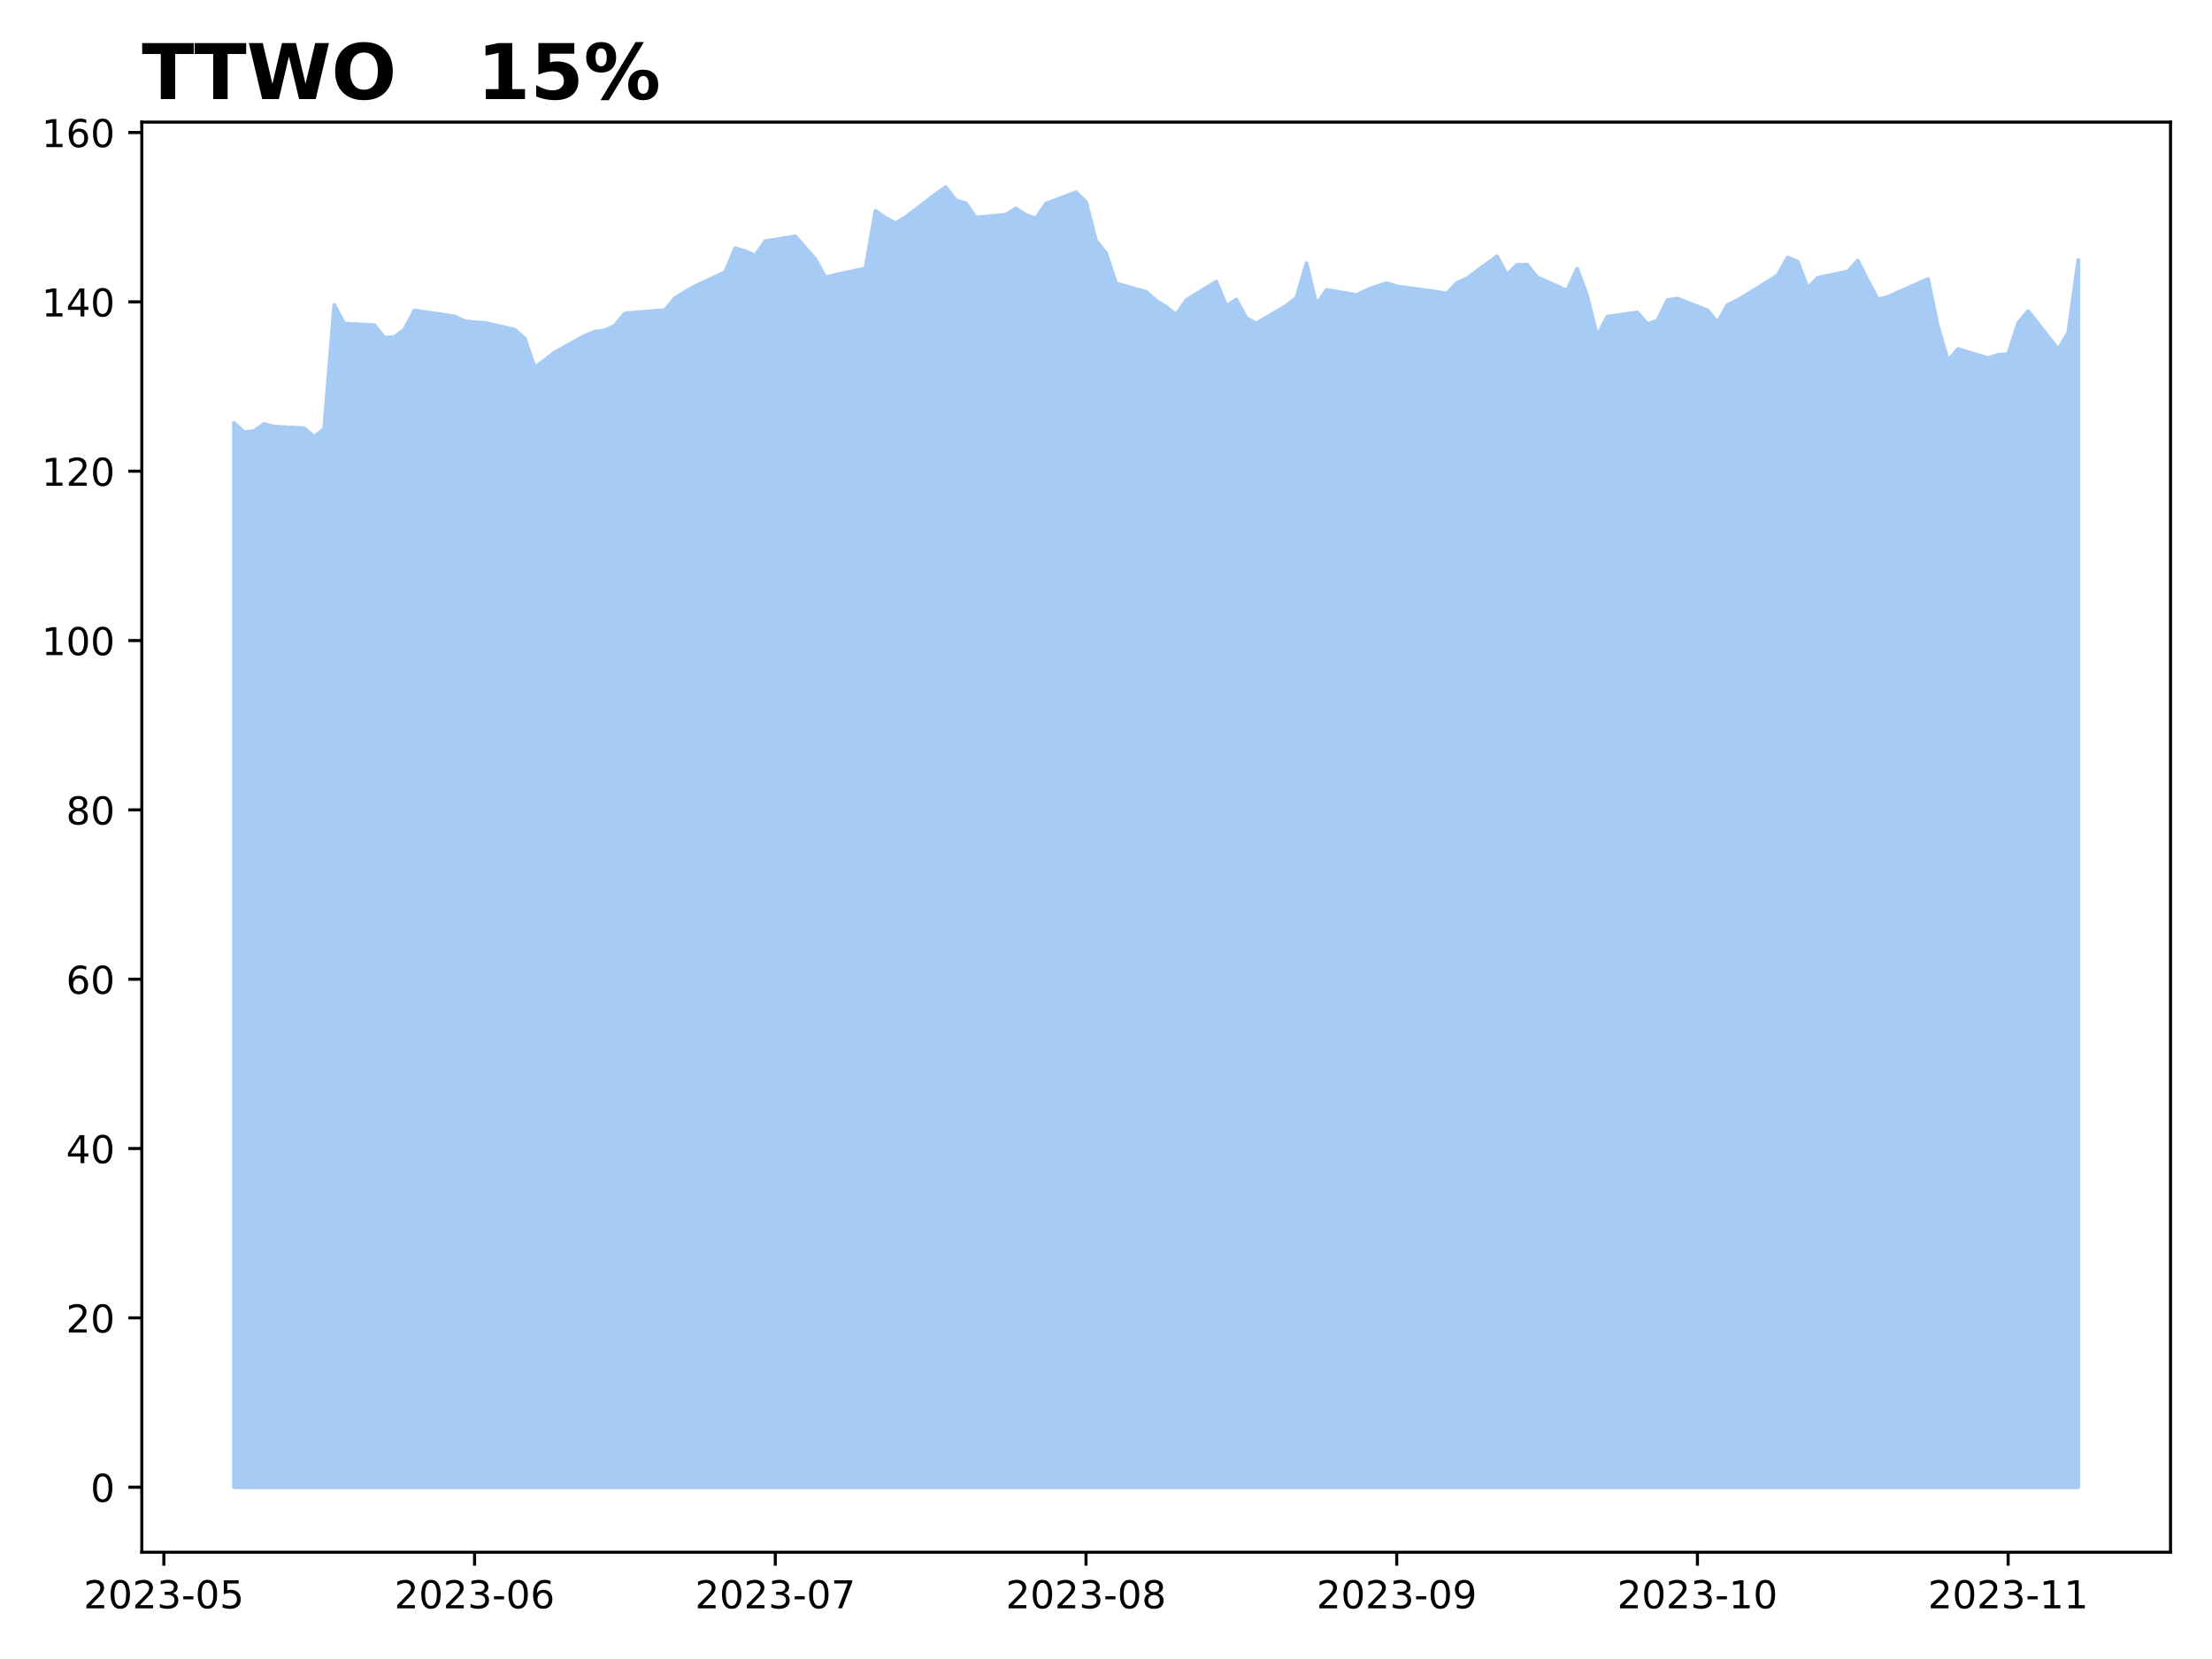
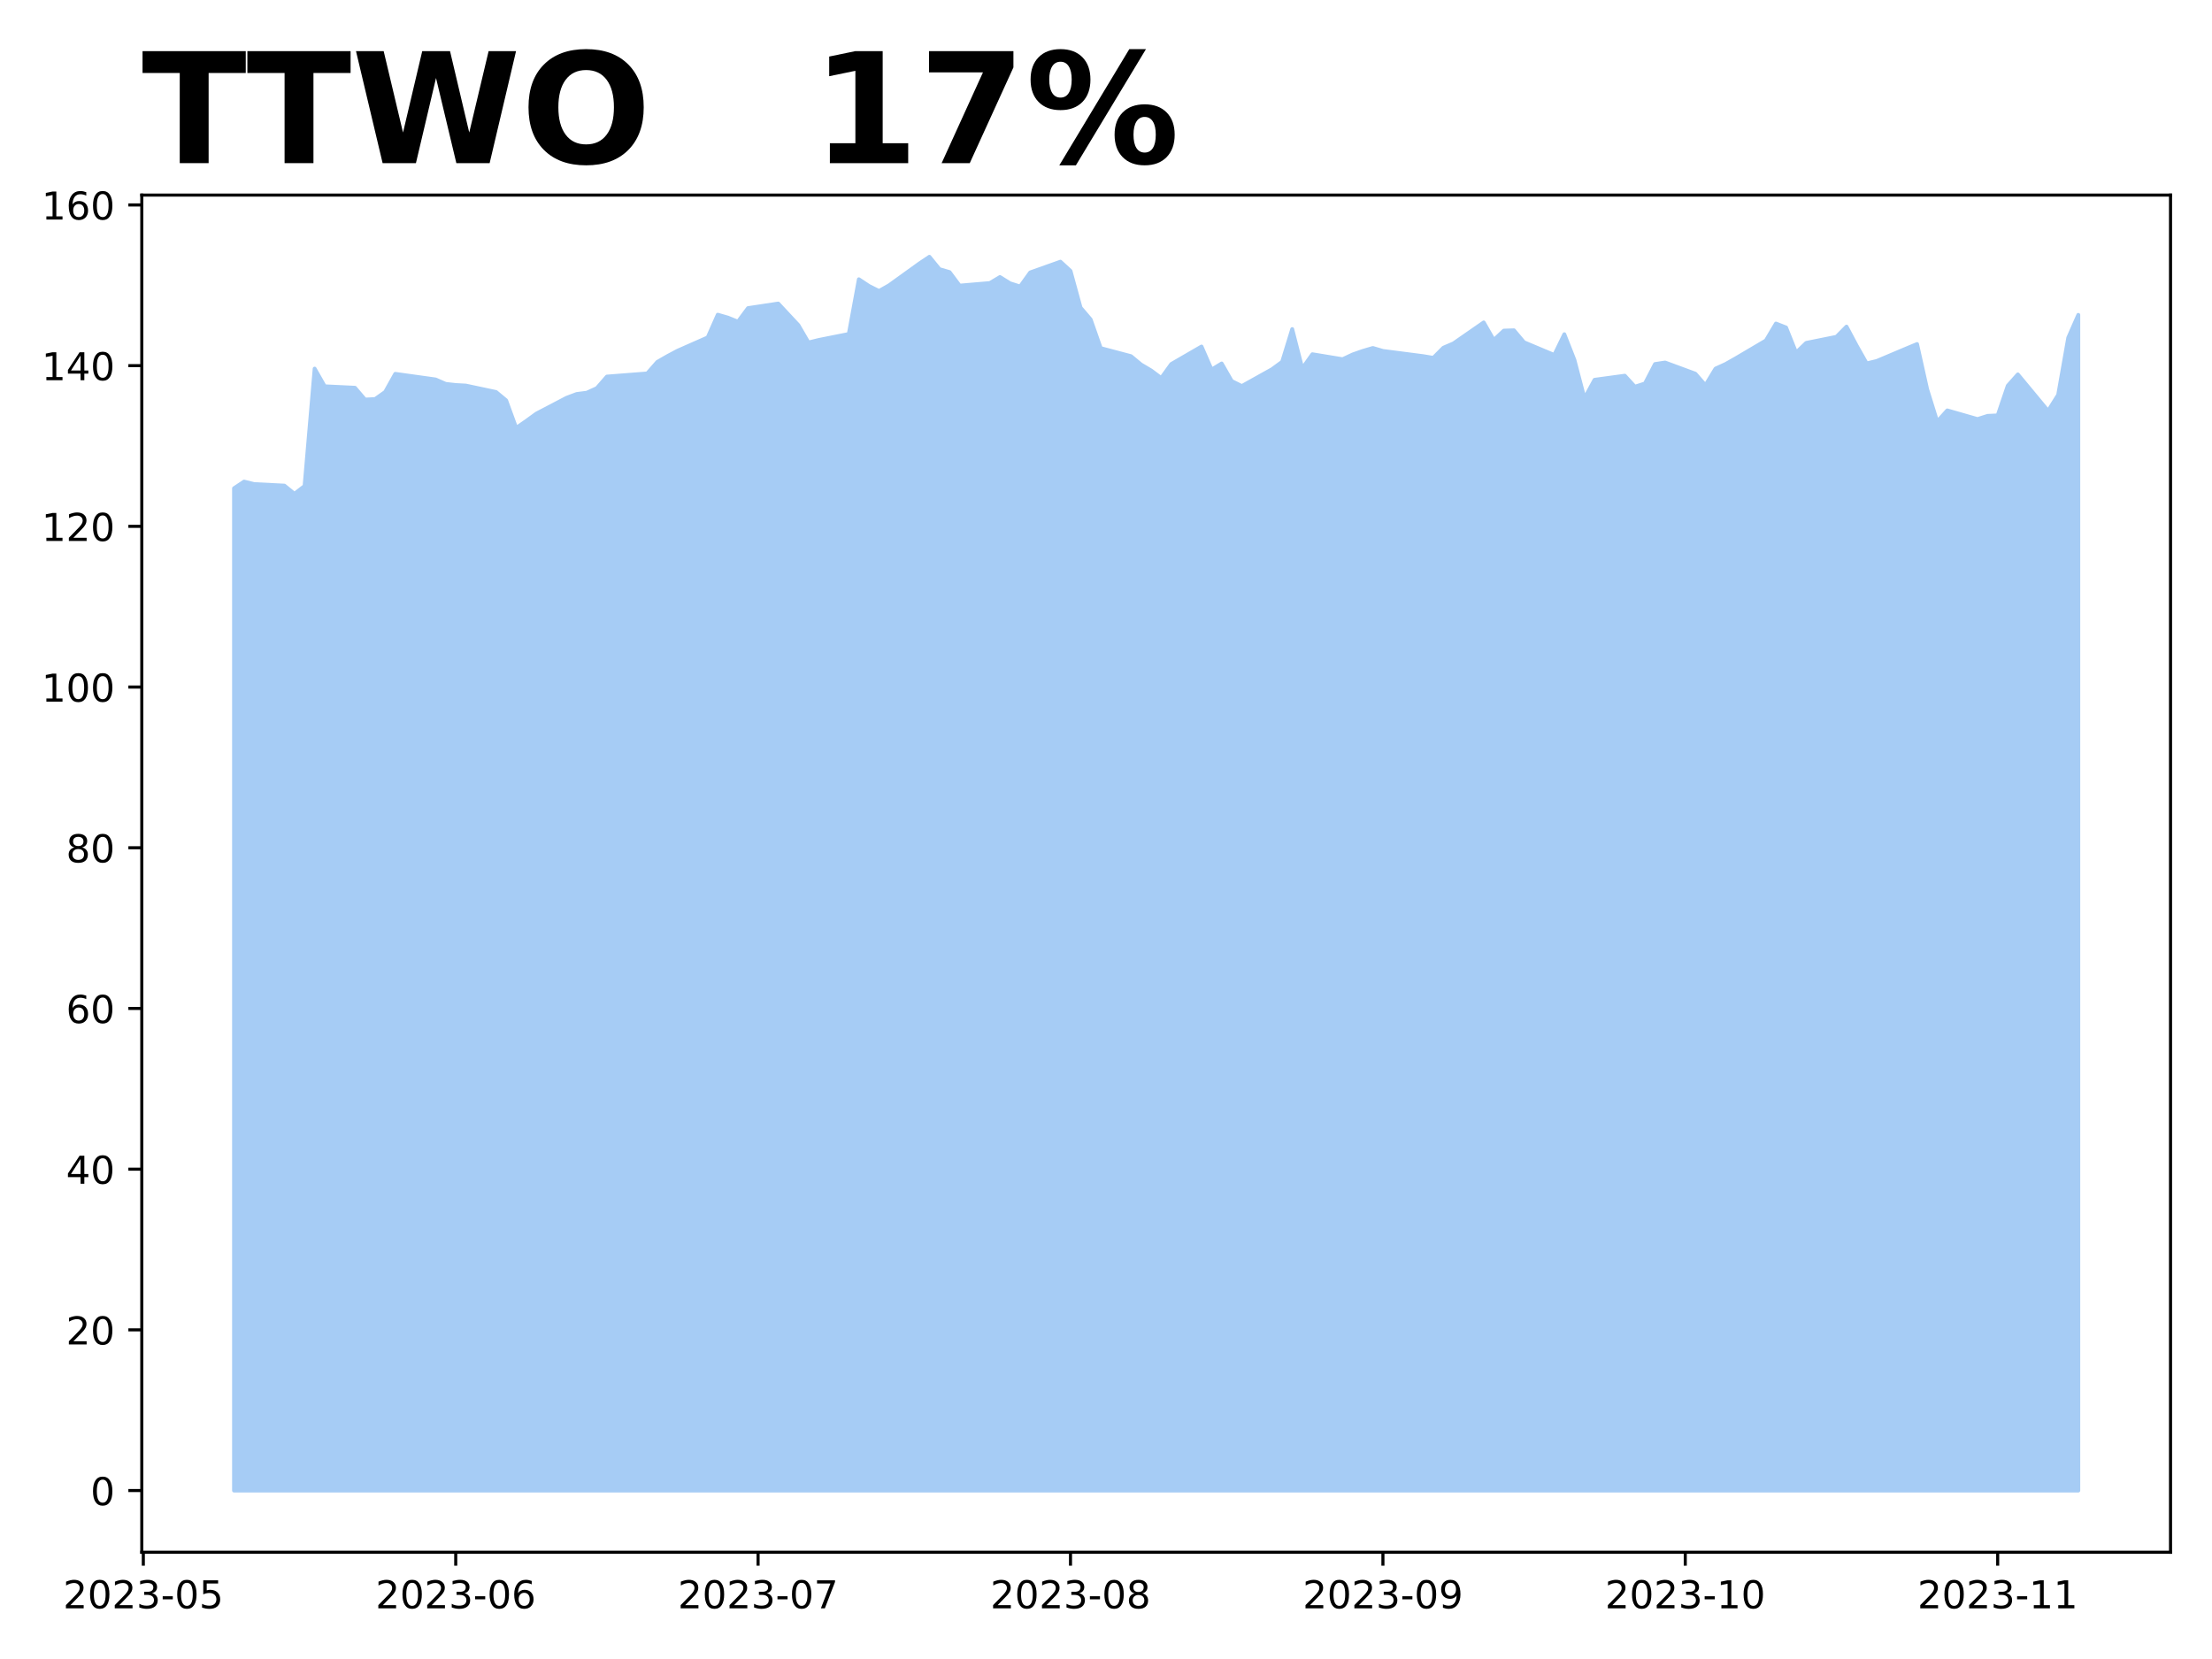
<svg xmlns="http://www.w3.org/2000/svg" xmlns:xlink="http://www.w3.org/1999/xlink" height="432pt" version="1.1" viewBox="0 0 576 432" width="576pt">
  <defs>
    <style type="text/css">
*{stroke-linecap:butt;stroke-linejoin:round;}
  </style>
  </defs>
  <g id="figure_1">
    <g id="patch_1">
      <path d="M 0 432  L 576 432  L 576 0  L 0 0  z " style="fill:#ffffff;" />
    </g>
    <g id="axes_1">
      <g id="patch_2">
-         <path d="M 36.925 404.2  L 565.2 404.2  L 565.2 31.8  L 36.925 31.8  z " style="fill:#ffffff;" />
+         <path d="M 36.925 404.2  L 565.2 404.2  L 565.2 50.8  L 36.925 50.8  z " style="fill:#ffffff;" />
      </g>
      <g id="PolyCollection_1">
        <defs>
-           <path d="M 60.938 -44.727  L 60.938 -321.847  L 63.548 -319.444  L 66.158 -319.753  L 68.768 -321.583  L 71.378 -320.899  L 79.208 -320.48  L 81.818 -318.231  L 84.428 -320.37  L 87.038 -352.582  L 89.648 -347.731  L 97.478 -347.335  L 100.088 -344.094  L 102.698 -344.226  L 105.308 -346.188  L 107.918 -351.149  L 118.359 -349.606  L 120.969 -348.393  L 123.579 -348.084  L 126.189 -347.93  L 134.019 -346.166  L 136.629 -343.873  L 139.239 -336.311  L 141.849 -338.229  L 144.459 -340.235  L 152.289 -344.579  L 154.899 -345.615  L 157.51 -345.968  L 160.12 -347.224  L 162.73 -350.399  L 173.17 -351.259  L 175.78 -354.412  L 178.39 -355.999  L 181 -357.477  L 188.83 -361.137  L 191.44 -367.376  L 194.05 -366.582  L 196.66 -365.458  L 199.27 -369.184  L 207.101 -370.441  L 212.321 -364.51  L 214.931 -359.748  L 217.541 -360.431  L 225.371 -362.085  L 227.981 -377.099  L 230.591 -375.269  L 233.201 -373.88  L 235.811 -375.446  L 243.641 -381.421  L 246.251 -383.273  L 248.861 -379.877  L 251.471 -379.062  L 254.082 -375.358  L 261.912 -376.063  L 264.522 -377.717  L 267.132 -375.997  L 269.742 -375.115  L 272.352 -378.973  L 280.182 -381.928  L 282.792 -379.392  L 285.402 -369.316  L 288.012 -366.075  L 290.622 -358.204  L 298.452 -355.999  L 301.062 -353.706  L 303.673 -352.075  L 306.283 -350.002  L 308.893 -353.839  L 316.723 -358.645  L 319.333 -352.317  L 321.943 -353.993  L 324.553 -349.165  L 327.163 -347.798  L 334.993 -352.428  L 337.603 -354.456  L 340.213 -363.43  L 342.823 -352.648  L 345.433 -356.529  L 353.264 -355.162  L 355.874 -356.462  L 358.484 -357.433  L 361.094 -358.248  L 363.704 -357.433  L 374.144 -355.999  L 376.754 -355.536  L 379.364 -358.314  L 381.974 -359.505  L 389.804 -365.26  L 392.414 -360.431  L 395.024 -363.011  L 397.635 -363.099  L 400.245 -359.814  L 408.075 -356.33  L 410.685 -362.019  L 413.295 -354.985  L 415.905 -344.446  L 418.515 -349.517  L 426.345 -350.642  L 428.955 -347.621  L 431.565 -348.503  L 434.175 -353.839  L 436.785 -354.258  L 444.615 -351.193  L 447.226 -348.018  L 449.836 -352.582  L 452.446 -353.839  L 455.056 -355.404  L 462.886 -360.299  L 465.496 -364.951  L 468.106 -363.871  L 470.716 -356.97  L 473.326 -359.637  L 481.156 -361.313  L 483.766 -364.113  L 486.376 -358.91  L 488.986 -354.015  L 491.596 -354.677  L 499.427 -358.182  L 502.037 -359.329  L 504.647 -346.938  L 507.257 -338.052  L 509.867 -341.117  L 517.697 -338.736  L 520.307 -339.618  L 522.917 -339.75  L 525.527 -347.886  L 528.137 -350.995  L 535.967 -340.985  L 538.577 -345.372  L 541.188 -364.289  L 541.188 -44.727  L 541.188 -44.727  L 538.577 -44.727  L 535.967 -44.727  L 528.137 -44.727  L 525.527 -44.727  L 522.917 -44.727  L 520.307 -44.727  L 517.697 -44.727  L 509.867 -44.727  L 507.257 -44.727  L 504.647 -44.727  L 502.037 -44.727  L 499.427 -44.727  L 491.596 -44.727  L 488.986 -44.727  L 486.376 -44.727  L 483.766 -44.727  L 481.156 -44.727  L 473.326 -44.727  L 470.716 -44.727  L 468.106 -44.727  L 465.496 -44.727  L 462.886 -44.727  L 455.056 -44.727  L 452.446 -44.727  L 449.836 -44.727  L 447.226 -44.727  L 444.615 -44.727  L 436.785 -44.727  L 434.175 -44.727  L 431.565 -44.727  L 428.955 -44.727  L 426.345 -44.727  L 418.515 -44.727  L 415.905 -44.727  L 413.295 -44.727  L 410.685 -44.727  L 408.075 -44.727  L 400.245 -44.727  L 397.635 -44.727  L 395.024 -44.727  L 392.414 -44.727  L 389.804 -44.727  L 381.974 -44.727  L 379.364 -44.727  L 376.754 -44.727  L 374.144 -44.727  L 363.704 -44.727  L 361.094 -44.727  L 358.484 -44.727  L 355.874 -44.727  L 353.264 -44.727  L 345.433 -44.727  L 342.823 -44.727  L 340.213 -44.727  L 337.603 -44.727  L 334.993 -44.727  L 327.163 -44.727  L 324.553 -44.727  L 321.943 -44.727  L 319.333 -44.727  L 316.723 -44.727  L 308.893 -44.727  L 306.283 -44.727  L 303.673 -44.727  L 301.062 -44.727  L 298.452 -44.727  L 290.622 -44.727  L 288.012 -44.727  L 285.402 -44.727  L 282.792 -44.727  L 280.182 -44.727  L 272.352 -44.727  L 269.742 -44.727  L 267.132 -44.727  L 264.522 -44.727  L 261.912 -44.727  L 254.082 -44.727  L 251.471 -44.727  L 248.861 -44.727  L 246.251 -44.727  L 243.641 -44.727  L 235.811 -44.727  L 233.201 -44.727  L 230.591 -44.727  L 227.981 -44.727  L 225.371 -44.727  L 217.541 -44.727  L 214.931 -44.727  L 212.321 -44.727  L 207.101 -44.727  L 199.27 -44.727  L 196.66 -44.727  L 194.05 -44.727  L 191.44 -44.727  L 188.83 -44.727  L 181 -44.727  L 178.39 -44.727  L 175.78 -44.727  L 173.17 -44.727  L 162.73 -44.727  L 160.12 -44.727  L 157.51 -44.727  L 154.899 -44.727  L 152.289 -44.727  L 144.459 -44.727  L 141.849 -44.727  L 139.239 -44.727  L 136.629 -44.727  L 134.019 -44.727  L 126.189 -44.727  L 123.579 -44.727  L 120.969 -44.727  L 118.359 -44.727  L 107.918 -44.727  L 105.308 -44.727  L 102.698 -44.727  L 100.088 -44.727  L 97.478 -44.727  L 89.648 -44.727  L 87.038 -44.727  L 84.428 -44.727  L 81.818 -44.727  L 79.208 -44.727  L 71.378 -44.727  L 68.768 -44.727  L 66.158 -44.727  L 63.548 -44.727  L 60.938 -44.727  z " id="m8586a8f8dd" style="stroke:#a6ccf5;" />
+           <path d="M 60.938 -43.864  L 60.938 -304.857  L 63.562 -306.594  L 66.186 -305.945  L 74.059 -305.548  L 76.683 -303.414  L 79.308 -305.443  L 81.932 -336.012  L 84.556 -331.408  L 92.429 -331.032  L 95.054 -327.956  L 97.678 -328.082  L 100.302 -329.944  L 102.927 -334.652  L 113.424 -333.187  L 116.048 -332.036  L 118.672 -331.743  L 121.297 -331.597  L 129.17 -329.923  L 131.794 -327.747  L 134.418 -320.57  L 137.043 -322.391  L 139.667 -324.295  L 147.54 -328.416  L 150.164 -329.4  L 152.789 -329.735  L 155.413 -330.927  L 158.037 -333.94  L 168.534 -334.756  L 171.159 -337.748  L 173.783 -339.255  L 176.407 -340.656  L 184.28 -344.13  L 186.905 -350.051  L 189.529 -349.298  L 192.153 -348.231  L 194.778 -351.767  L 202.651 -352.959  L 207.899 -347.331  L 210.524 -342.812  L 213.148 -343.46  L 221.021 -345.029  L 223.645 -359.278  L 226.269 -357.541  L 228.894 -356.223  L 231.518 -357.709  L 239.391 -363.379  L 242.015 -365.136  L 244.64 -361.914  L 247.264 -361.14  L 249.888 -357.625  L 257.761 -358.295  L 260.386 -359.864  L 263.01 -358.232  L 265.634 -357.395  L 268.259 -361.056  L 276.131 -363.86  L 278.756 -361.454  L 281.38 -351.892  L 284.004 -348.816  L 286.629 -341.347  L 294.502 -339.255  L 297.126 -337.079  L 299.75 -335.53  L 302.375 -333.564  L 304.999 -337.204  L 312.872 -341.765  L 315.496 -335.76  L 318.121 -337.351  L 320.745 -332.768  L 323.369 -331.471  L 331.242 -335.865  L 333.866 -337.79  L 336.491 -346.306  L 339.115 -336.074  L 341.739 -339.757  L 349.612 -338.46  L 352.237 -339.694  L 354.861 -340.615  L 357.485 -341.389  L 360.11 -340.615  L 370.607 -339.255  L 373.231 -338.815  L 375.856 -341.452  L 378.48 -342.581  L 386.353 -348.042  L 388.977 -343.46  L 391.601 -345.908  L 394.226 -345.992  L 396.85 -342.874  L 404.723 -339.568  L 407.347 -344.967  L 409.972 -338.292  L 412.596 -328.291  L 415.22 -333.103  L 423.093 -334.17  L 425.718 -331.304  L 428.342 -332.141  L 430.966 -337.204  L 433.591 -337.602  L 441.463 -334.693  L 444.088 -331.68  L 446.712 -336.012  L 449.336 -337.204  L 451.961 -338.69  L 459.834 -343.335  L 462.458 -347.749  L 465.082 -346.724  L 467.707 -340.175  L 470.331 -342.707  L 478.204 -344.297  L 480.828 -346.954  L 483.453 -342.016  L 486.077 -337.372  L 488.701 -337.999  L 496.574 -341.326  L 499.198 -342.414  L 501.823 -330.655  L 504.447 -322.223  L 507.071 -325.132  L 514.944 -322.872  L 517.569 -323.709  L 520.193 -323.834  L 522.817 -331.555  L 525.442 -334.505  L 533.315 -325.006  L 535.939 -329.17  L 538.563 -344.046  L 541.188 -350.009  L 541.188 -43.864  L 541.188 -43.864  L 538.563 -43.864  L 535.939 -43.864  L 533.315 -43.864  L 525.442 -43.864  L 522.817 -43.864  L 520.193 -43.864  L 517.569 -43.864  L 514.944 -43.864  L 507.071 -43.864  L 504.447 -43.864  L 501.823 -43.864  L 499.198 -43.864  L 496.574 -43.864  L 488.701 -43.864  L 486.077 -43.864  L 483.453 -43.864  L 480.828 -43.864  L 478.204 -43.864  L 470.331 -43.864  L 467.707 -43.864  L 465.082 -43.864  L 462.458 -43.864  L 459.834 -43.864  L 451.961 -43.864  L 449.336 -43.864  L 446.712 -43.864  L 444.088 -43.864  L 441.463 -43.864  L 433.591 -43.864  L 430.966 -43.864  L 428.342 -43.864  L 425.718 -43.864  L 423.093 -43.864  L 415.22 -43.864  L 412.596 -43.864  L 409.972 -43.864  L 407.347 -43.864  L 404.723 -43.864  L 396.85 -43.864  L 394.226 -43.864  L 391.601 -43.864  L 388.977 -43.864  L 386.353 -43.864  L 378.48 -43.864  L 375.856 -43.864  L 373.231 -43.864  L 370.607 -43.864  L 360.11 -43.864  L 357.485 -43.864  L 354.861 -43.864  L 352.237 -43.864  L 349.612 -43.864  L 341.739 -43.864  L 339.115 -43.864  L 336.491 -43.864  L 333.866 -43.864  L 331.242 -43.864  L 323.369 -43.864  L 320.745 -43.864  L 318.121 -43.864  L 315.496 -43.864  L 312.872 -43.864  L 304.999 -43.864  L 302.375 -43.864  L 299.75 -43.864  L 297.126 -43.864  L 294.502 -43.864  L 286.629 -43.864  L 284.004 -43.864  L 281.38 -43.864  L 278.756 -43.864  L 276.131 -43.864  L 268.259 -43.864  L 265.634 -43.864  L 263.01 -43.864  L 260.386 -43.864  L 257.761 -43.864  L 249.888 -43.864  L 247.264 -43.864  L 244.64 -43.864  L 242.015 -43.864  L 239.391 -43.864  L 231.518 -43.864  L 228.894 -43.864  L 226.269 -43.864  L 223.645 -43.864  L 221.021 -43.864  L 213.148 -43.864  L 210.524 -43.864  L 207.899 -43.864  L 202.651 -43.864  L 194.778 -43.864  L 192.153 -43.864  L 189.529 -43.864  L 186.905 -43.864  L 184.28 -43.864  L 176.407 -43.864  L 173.783 -43.864  L 171.159 -43.864  L 168.534 -43.864  L 158.037 -43.864  L 155.413 -43.864  L 152.789 -43.864  L 150.164 -43.864  L 147.54 -43.864  L 139.667 -43.864  L 137.043 -43.864  L 134.418 -43.864  L 131.794 -43.864  L 129.17 -43.864  L 121.297 -43.864  L 118.672 -43.864  L 116.048 -43.864  L 113.424 -43.864  L 102.927 -43.864  L 100.302 -43.864  L 97.678 -43.864  L 95.054 -43.864  L 92.429 -43.864  L 84.556 -43.864  L 81.932 -43.864  L 79.308 -43.864  L 76.683 -43.864  L 74.059 -43.864  L 66.186 -43.864  L 63.562 -43.864  L 60.938 -43.864  z " id="ma82b2601aa" style="stroke:#a6ccf5;" />
        </defs>
-         <g clip-path="url(#p91caf72332)">
-           <use style="fill:#a6ccf5;stroke:#a6ccf5;" x="0" xlink:href="#m8586a8f8dd" y="432" />
+         <g clip-path="url(#p819e00ac7c)">
+           <use style="fill:#a6ccf5;stroke:#a6ccf5;" x="0" xlink:href="#ma82b2601aa" y="432" />
        </g>
      </g>
      <g id="matplotlib.axis_1">
        <g id="xtick_1">
          <g id="line2d_1">
            <defs>
-               <path d="M 0 0  L 0 3.5  " id="mc11440966e" style="stroke:#000000;stroke-width:0.8;" />
-             </defs>
-             <g>
-               <use style="stroke:#000000;stroke-width:0.8;" x="42.667" xlink:href="#mc11440966e" y="404.2" />
+               <path d="M 0 0  L 0 3.5  " id="mee142a0606" style="stroke:#000000;stroke-width:0.8;" />
+             </defs>
+             <g>
+               <use style="stroke:#000000;stroke-width:0.8;" x="37.319" xlink:href="#mee142a0606" y="404.2" />
            </g>
          </g>
          <g id="text_1">
            <defs>
              <path d="M 19.188 8.297  L 53.609 8.297  L 53.609 0  L 7.328 0  L 7.328 8.297  Q 12.938 14.109 22.625 23.891  Q 32.328 33.688 34.812 36.531  Q 39.547 41.844 41.422 45.531  Q 43.312 49.219 43.312 52.781  Q 43.312 58.594 39.234 62.25  Q 35.156 65.922 28.609 65.922  Q 23.969 65.922 18.812 64.312  Q 13.672 62.703 7.812 59.422  L 7.812 69.391  Q 13.766 71.781 18.938 73  Q 24.125 74.219 28.422 74.219  Q 39.75 74.219 46.484 68.547  Q 53.219 62.891 53.219 53.422  Q 53.219 48.922 51.531 44.891  Q 49.859 40.875 45.406 35.406  Q 44.188 33.984 37.641 27.219  Q 31.109 20.453 19.188 8.297  z " id="DejaVuSans-50" />
              <path d="M 31.781 66.406  Q 24.172 66.406 20.328 58.906  Q 16.5 51.422 16.5 36.375  Q 16.5 21.391 20.328 13.891  Q 24.172 6.391 31.781 6.391  Q 39.453 6.391 43.281 13.891  Q 47.125 21.391 47.125 36.375  Q 47.125 51.422 43.281 58.906  Q 39.453 66.406 31.781 66.406  z M 31.781 74.219  Q 44.047 74.219 50.516 64.516  Q 56.984 54.828 56.984 36.375  Q 56.984 17.969 50.516 8.266  Q 44.047 -1.422 31.781 -1.422  Q 19.531 -1.422 13.062 8.266  Q 6.594 17.969 6.594 36.375  Q 6.594 54.828 13.062 64.516  Q 19.531 74.219 31.781 74.219  z " id="DejaVuSans-48" />
              <path d="M 40.578 39.312  Q 47.656 37.797 51.625 33  Q 55.609 28.219 55.609 21.188  Q 55.609 10.406 48.188 4.484  Q 40.766 -1.422 27.094 -1.422  Q 22.516 -1.422 17.656 -0.516  Q 12.797 0.391 7.625 2.203  L 7.625 11.719  Q 11.719 9.328 16.594 8.109  Q 21.484 6.891 26.812 6.891  Q 36.078 6.891 40.938 10.547  Q 45.797 14.203 45.797 21.188  Q 45.797 27.641 41.281 31.266  Q 36.766 34.906 28.719 34.906  L 20.219 34.906  L 20.219 43.016  L 29.109 43.016  Q 36.375 43.016 40.234 45.922  Q 44.094 48.828 44.094 54.297  Q 44.094 59.906 40.109 62.906  Q 36.141 65.922 28.719 65.922  Q 24.656 65.922 20.016 65.031  Q 15.375 64.156 9.812 62.312  L 9.812 71.094  Q 15.438 72.656 20.344 73.438  Q 25.25 74.219 29.594 74.219  Q 40.828 74.219 47.359 69.109  Q 53.906 64.016 53.906 55.328  Q 53.906 49.266 50.438 45.094  Q 46.969 40.922 40.578 39.312  z " id="DejaVuSans-51" />
              <path d="M 4.891 31.391  L 31.203 31.391  L 31.203 23.391  L 4.891 23.391  z " id="DejaVuSans-45" />
              <path d="M 10.797 72.906  L 49.516 72.906  L 49.516 64.594  L 19.828 64.594  L 19.828 46.734  Q 21.969 47.469 24.109 47.828  Q 26.266 48.188 28.422 48.188  Q 40.625 48.188 47.75 41.5  Q 54.891 34.812 54.891 23.391  Q 54.891 11.625 47.562 5.094  Q 40.234 -1.422 26.906 -1.422  Q 22.312 -1.422 17.547 -0.641  Q 12.797 0.141 7.719 1.703  L 7.719 11.625  Q 12.109 9.234 16.797 8.062  Q 21.484 6.891 26.703 6.891  Q 35.156 6.891 40.078 11.328  Q 45.016 15.766 45.016 23.391  Q 45.016 31 40.078 35.438  Q 35.156 39.891 26.703 39.891  Q 22.75 39.891 18.812 39.016  Q 14.891 38.141 10.797 36.281  z " id="DejaVuSans-53" />
            </defs>
-             <g transform="translate(21.77571 418.7984)scale(0.1 -0.1)">
+             <g transform="translate(16.42724 418.7984)scale(0.1 -0.1)">
              <use xlink:href="#DejaVuSans-50" />
              <use x="63.623" xlink:href="#DejaVuSans-48" />
              <use x="127.246" xlink:href="#DejaVuSans-50" />
              <use x="190.869" xlink:href="#DejaVuSans-51" />
              <use x="254.492" xlink:href="#DejaVuSans-45" />
              <use x="290.576" xlink:href="#DejaVuSans-48" />
              <use x="354.199" xlink:href="#DejaVuSans-53" />
            </g>
          </g>
        </g>
        <g id="xtick_2">
          <g id="line2d_2">
            <g>
-               <use style="stroke:#000000;stroke-width:0.8;" x="123.579" xlink:href="#mc11440966e" y="404.2" />
+               <use style="stroke:#000000;stroke-width:0.8;" x="118.672" xlink:href="#mee142a0606" y="404.2" />
            </g>
          </g>
          <g id="text_2">
            <defs>
              <path d="M 33.016 40.375  Q 26.375 40.375 22.484 35.828  Q 18.609 31.297 18.609 23.391  Q 18.609 15.531 22.484 10.953  Q 26.375 6.391 33.016 6.391  Q 39.656 6.391 43.531 10.953  Q 47.406 15.531 47.406 23.391  Q 47.406 31.297 43.531 35.828  Q 39.656 40.375 33.016 40.375  z M 52.594 71.297  L 52.594 62.312  Q 48.875 64.062 45.094 64.984  Q 41.312 65.922 37.594 65.922  Q 27.828 65.922 22.672 59.328  Q 17.531 52.734 16.797 39.406  Q 19.672 43.656 24.016 45.922  Q 28.375 48.188 33.594 48.188  Q 44.578 48.188 50.953 41.516  Q 57.328 34.859 57.328 23.391  Q 57.328 12.156 50.688 5.359  Q 44.047 -1.422 33.016 -1.422  Q 20.359 -1.422 13.672 8.266  Q 6.984 17.969 6.984 36.375  Q 6.984 53.656 15.188 63.938  Q 23.391 74.219 37.203 74.219  Q 40.922 74.219 44.703 73.484  Q 48.484 72.75 52.594 71.297  z " id="DejaVuSans-54" />
            </defs>
-             <g transform="translate(102.6874 418.7984)scale(0.1 -0.1)">
+             <g transform="translate(97.78107 418.7984)scale(0.1 -0.1)">
              <use xlink:href="#DejaVuSans-50" />
              <use x="63.623" xlink:href="#DejaVuSans-48" />
              <use x="127.246" xlink:href="#DejaVuSans-50" />
              <use x="190.869" xlink:href="#DejaVuSans-51" />
              <use x="254.492" xlink:href="#DejaVuSans-45" />
              <use x="290.576" xlink:href="#DejaVuSans-48" />
              <use x="354.199" xlink:href="#DejaVuSans-54" />
            </g>
          </g>
        </g>
        <g id="xtick_3">
          <g id="line2d_3">
            <g>
-               <use style="stroke:#000000;stroke-width:0.8;" x="201.88" xlink:href="#mc11440966e" y="404.2" />
+               <use style="stroke:#000000;stroke-width:0.8;" x="197.402" xlink:href="#mee142a0606" y="404.2" />
            </g>
          </g>
          <g id="text_3">
            <defs>
              <path d="M 8.203 72.906  L 55.078 72.906  L 55.078 68.703  L 28.609 0  L 18.312 0  L 43.219 64.594  L 8.203 64.594  z " id="DejaVuSans-55" />
            </defs>
-             <g transform="translate(180.989 418.7984)scale(0.1 -0.1)">
+             <g transform="translate(176.5106 418.7984)scale(0.1 -0.1)">
              <use xlink:href="#DejaVuSans-50" />
              <use x="63.623" xlink:href="#DejaVuSans-48" />
              <use x="127.246" xlink:href="#DejaVuSans-50" />
              <use x="190.869" xlink:href="#DejaVuSans-51" />
              <use x="254.492" xlink:href="#DejaVuSans-45" />
              <use x="290.576" xlink:href="#DejaVuSans-48" />
              <use x="354.199" xlink:href="#DejaVuSans-55" />
            </g>
          </g>
        </g>
        <g id="xtick_4">
          <g id="line2d_4">
            <g>
-               <use style="stroke:#000000;stroke-width:0.8;" x="282.792" xlink:href="#mc11440966e" y="404.2" />
+               <use style="stroke:#000000;stroke-width:0.8;" x="278.756" xlink:href="#mee142a0606" y="404.2" />
            </g>
          </g>
          <g id="text_4">
            <defs>
              <path d="M 31.781 34.625  Q 24.75 34.625 20.719 30.859  Q 16.703 27.094 16.703 20.516  Q 16.703 13.922 20.719 10.156  Q 24.75 6.391 31.781 6.391  Q 38.812 6.391 42.859 10.172  Q 46.922 13.969 46.922 20.516  Q 46.922 27.094 42.891 30.859  Q 38.875 34.625 31.781 34.625  z M 21.922 38.812  Q 15.578 40.375 12.031 44.719  Q 8.5 49.078 8.5 55.328  Q 8.5 64.062 14.719 69.141  Q 20.953 74.219 31.781 74.219  Q 42.672 74.219 48.875 69.141  Q 55.078 64.062 55.078 55.328  Q 55.078 49.078 51.531 44.719  Q 48 40.375 41.703 38.812  Q 48.828 37.156 52.797 32.312  Q 56.781 27.484 56.781 20.516  Q 56.781 9.906 50.312 4.234  Q 43.844 -1.422 31.781 -1.422  Q 19.734 -1.422 13.25 4.234  Q 6.781 9.906 6.781 20.516  Q 6.781 27.484 10.781 32.312  Q 14.797 37.156 21.922 38.812  z M 18.312 54.391  Q 18.312 48.734 21.844 45.562  Q 25.391 42.391 31.781 42.391  Q 38.141 42.391 41.719 45.562  Q 45.312 48.734 45.312 54.391  Q 45.312 60.062 41.719 63.234  Q 38.141 66.406 31.781 66.406  Q 25.391 66.406 21.844 63.234  Q 18.312 60.062 18.312 54.391  z " id="DejaVuSans-56" />
            </defs>
-             <g transform="translate(261.9007 418.7984)scale(0.1 -0.1)">
+             <g transform="translate(257.8644 418.7984)scale(0.1 -0.1)">
              <use xlink:href="#DejaVuSans-50" />
              <use x="63.623" xlink:href="#DejaVuSans-48" />
              <use x="127.246" xlink:href="#DejaVuSans-50" />
              <use x="190.869" xlink:href="#DejaVuSans-51" />
              <use x="254.492" xlink:href="#DejaVuSans-45" />
              <use x="290.576" xlink:href="#DejaVuSans-48" />
              <use x="354.199" xlink:href="#DejaVuSans-56" />
            </g>
          </g>
        </g>
        <g id="xtick_5">
          <g id="line2d_5">
            <g>
-               <use style="stroke:#000000;stroke-width:0.8;" x="363.704" xlink:href="#mc11440966e" y="404.2" />
+               <use style="stroke:#000000;stroke-width:0.8;" x="360.11" xlink:href="#mee142a0606" y="404.2" />
            </g>
          </g>
          <g id="text_5">
            <defs>
              <path d="M 10.984 1.516  L 10.984 10.5  Q 14.703 8.734 18.5 7.812  Q 22.312 6.891 25.984 6.891  Q 35.75 6.891 40.891 13.453  Q 46.047 20.016 46.781 33.406  Q 43.953 29.203 39.594 26.953  Q 35.25 24.703 29.984 24.703  Q 19.047 24.703 12.672 31.312  Q 6.297 37.938 6.297 49.422  Q 6.297 60.641 12.938 67.422  Q 19.578 74.219 30.609 74.219  Q 43.266 74.219 49.922 64.516  Q 56.594 54.828 56.594 36.375  Q 56.594 19.141 48.406 8.859  Q 40.234 -1.422 26.422 -1.422  Q 22.703 -1.422 18.891 -0.688  Q 15.094 0.047 10.984 1.516  z M 30.609 32.422  Q 37.25 32.422 41.125 36.953  Q 45.016 41.5 45.016 49.422  Q 45.016 57.281 41.125 61.844  Q 37.25 66.406 30.609 66.406  Q 23.969 66.406 20.094 61.844  Q 16.219 57.281 16.219 49.422  Q 16.219 41.5 20.094 36.953  Q 23.969 32.422 30.609 32.422  z " id="DejaVuSans-57" />
            </defs>
-             <g transform="translate(342.8124 418.7984)scale(0.1 -0.1)">
+             <g transform="translate(339.2182 418.7984)scale(0.1 -0.1)">
              <use xlink:href="#DejaVuSans-50" />
              <use x="63.623" xlink:href="#DejaVuSans-48" />
              <use x="127.246" xlink:href="#DejaVuSans-50" />
              <use x="190.869" xlink:href="#DejaVuSans-51" />
              <use x="254.492" xlink:href="#DejaVuSans-45" />
              <use x="290.576" xlink:href="#DejaVuSans-48" />
              <use x="354.199" xlink:href="#DejaVuSans-57" />
            </g>
          </g>
        </g>
        <g id="xtick_6">
          <g id="line2d_6">
            <g>
-               <use style="stroke:#000000;stroke-width:0.8;" x="442.005" xlink:href="#mc11440966e" y="404.2" />
+               <use style="stroke:#000000;stroke-width:0.8;" x="438.839" xlink:href="#mee142a0606" y="404.2" />
            </g>
          </g>
          <g id="text_6">
            <defs>
              <path d="M 12.406 8.297  L 28.516 8.297  L 28.516 63.922  L 10.984 60.406  L 10.984 69.391  L 28.422 72.906  L 38.281 72.906  L 38.281 8.297  L 54.391 8.297  L 54.391 0  L 12.406 0  z " id="DejaVuSans-49" />
            </defs>
-             <g transform="translate(421.114 418.7984)scale(0.1 -0.1)">
+             <g transform="translate(417.9477 418.7984)scale(0.1 -0.1)">
              <use xlink:href="#DejaVuSans-50" />
              <use x="63.623" xlink:href="#DejaVuSans-48" />
              <use x="127.246" xlink:href="#DejaVuSans-50" />
              <use x="190.869" xlink:href="#DejaVuSans-51" />
              <use x="254.492" xlink:href="#DejaVuSans-45" />
              <use x="290.576" xlink:href="#DejaVuSans-49" />
              <use x="354.199" xlink:href="#DejaVuSans-48" />
            </g>
          </g>
        </g>
        <g id="xtick_7">
          <g id="line2d_7">
            <g>
-               <use style="stroke:#000000;stroke-width:0.8;" x="522.917" xlink:href="#mc11440966e" y="404.2" />
+               <use style="stroke:#000000;stroke-width:0.8;" x="520.193" xlink:href="#mee142a0606" y="404.2" />
            </g>
          </g>
          <g id="text_7">
-             <g transform="translate(502.0257 418.7984)scale(0.1 -0.1)">
+             <g transform="translate(499.3016 418.7984)scale(0.1 -0.1)">
              <use xlink:href="#DejaVuSans-50" />
              <use x="63.623" xlink:href="#DejaVuSans-48" />
              <use x="127.246" xlink:href="#DejaVuSans-50" />
              <use x="190.869" xlink:href="#DejaVuSans-51" />
              <use x="254.492" xlink:href="#DejaVuSans-45" />
              <use x="290.576" xlink:href="#DejaVuSans-49" />
              <use x="354.199" xlink:href="#DejaVuSans-49" />
            </g>
          </g>
        </g>
      </g>
      <g id="matplotlib.axis_2">
        <g id="ytick_1">
          <g id="line2d_8">
            <defs>
-               <path d="M 0 0  L -3.5 0  " id="m49e7e58900" style="stroke:#000000;stroke-width:0.8;" />
-             </defs>
-             <g>
-               <use style="stroke:#000000;stroke-width:0.8;" x="36.925" xlink:href="#m49e7e58900" y="387.273" />
+               <path d="M 0 0  L -3.5 0  " id="m51f7bcc750" style="stroke:#000000;stroke-width:0.8;" />
+             </defs>
+             <g>
+               <use style="stroke:#000000;stroke-width:0.8;" x="36.925" xlink:href="#m51f7bcc750" y="388.136" />
            </g>
          </g>
          <g id="text_8">
-             <g transform="translate(23.5625 391.0719)scale(0.1 -0.1)">
+             <g transform="translate(23.5625 391.9356)scale(0.1 -0.1)">
              <use xlink:href="#DejaVuSans-48" />
            </g>
          </g>
        </g>
        <g id="ytick_2">
          <g id="line2d_9">
            <g>
-               <use style="stroke:#000000;stroke-width:0.8;" x="36.925" xlink:href="#m49e7e58900" y="343.177" />
+               <use style="stroke:#000000;stroke-width:0.8;" x="36.925" xlink:href="#m51f7bcc750" y="346.29" />
            </g>
          </g>
          <g id="text_9">
-             <g transform="translate(17.2 346.9762)scale(0.1 -0.1)">
+             <g transform="translate(17.2 350.0896)scale(0.1 -0.1)">
              <use xlink:href="#DejaVuSans-50" />
              <use x="63.623" xlink:href="#DejaVuSans-48" />
            </g>
          </g>
        </g>
        <g id="ytick_3">
          <g id="line2d_10">
            <g>
-               <use style="stroke:#000000;stroke-width:0.8;" x="36.925" xlink:href="#m49e7e58900" y="299.081" />
+               <use style="stroke:#000000;stroke-width:0.8;" x="36.925" xlink:href="#m51f7bcc750" y="304.444" />
            </g>
          </g>
          <g id="text_10">
            <defs>
              <path d="M 37.797 64.312  L 12.891 25.391  L 37.797 25.391  z M 35.203 72.906  L 47.609 72.906  L 47.609 25.391  L 58.016 25.391  L 58.016 17.188  L 47.609 17.188  L 47.609 0  L 37.797 0  L 37.797 17.188  L 4.891 17.188  L 4.891 26.703  z " id="DejaVuSans-52" />
            </defs>
-             <g transform="translate(17.2 302.8804)scale(0.1 -0.1)">
+             <g transform="translate(17.2 308.2436)scale(0.1 -0.1)">
              <use xlink:href="#DejaVuSans-52" />
              <use x="63.623" xlink:href="#DejaVuSans-48" />
            </g>
          </g>
        </g>
        <g id="ytick_4">
          <g id="line2d_11">
            <g>
-               <use style="stroke:#000000;stroke-width:0.8;" x="36.925" xlink:href="#m49e7e58900" y="254.985" />
+               <use style="stroke:#000000;stroke-width:0.8;" x="36.925" xlink:href="#m51f7bcc750" y="262.598" />
            </g>
          </g>
          <g id="text_11">
-             <g transform="translate(17.2 258.7846)scale(0.1 -0.1)">
+             <g transform="translate(17.2 266.3976)scale(0.1 -0.1)">
              <use xlink:href="#DejaVuSans-54" />
              <use x="63.623" xlink:href="#DejaVuSans-48" />
            </g>
          </g>
        </g>
        <g id="ytick_5">
          <g id="line2d_12">
            <g>
-               <use style="stroke:#000000;stroke-width:0.8;" x="36.925" xlink:href="#m49e7e58900" y="210.89" />
+               <use style="stroke:#000000;stroke-width:0.8;" x="36.925" xlink:href="#m51f7bcc750" y="220.752" />
            </g>
          </g>
          <g id="text_12">
-             <g transform="translate(17.2 214.6888)scale(0.1 -0.1)">
+             <g transform="translate(17.2 224.5516)scale(0.1 -0.1)">
              <use xlink:href="#DejaVuSans-56" />
              <use x="63.623" xlink:href="#DejaVuSans-48" />
            </g>
          </g>
        </g>
        <g id="ytick_6">
          <g id="line2d_13">
            <g>
-               <use style="stroke:#000000;stroke-width:0.8;" x="36.925" xlink:href="#m49e7e58900" y="166.794" />
+               <use style="stroke:#000000;stroke-width:0.8;" x="36.925" xlink:href="#m51f7bcc750" y="178.906" />
            </g>
          </g>
          <g id="text_13">
-             <g transform="translate(10.8375 170.593)scale(0.1 -0.1)">
+             <g transform="translate(10.8375 182.7055)scale(0.1 -0.1)">
              <use xlink:href="#DejaVuSans-49" />
              <use x="63.623" xlink:href="#DejaVuSans-48" />
              <use x="127.246" xlink:href="#DejaVuSans-48" />
            </g>
          </g>
        </g>
        <g id="ytick_7">
          <g id="line2d_14">
            <g>
-               <use style="stroke:#000000;stroke-width:0.8;" x="36.925" xlink:href="#m49e7e58900" y="122.698" />
+               <use style="stroke:#000000;stroke-width:0.8;" x="36.925" xlink:href="#m51f7bcc750" y="137.06" />
            </g>
          </g>
          <g id="text_14">
-             <g transform="translate(10.8375 126.4972)scale(0.1 -0.1)">
+             <g transform="translate(10.8375 140.8595)scale(0.1 -0.1)">
              <use xlink:href="#DejaVuSans-49" />
              <use x="63.623" xlink:href="#DejaVuSans-50" />
              <use x="127.246" xlink:href="#DejaVuSans-48" />
            </g>
          </g>
        </g>
        <g id="ytick_8">
          <g id="line2d_15">
            <g>
-               <use style="stroke:#000000;stroke-width:0.8;" x="36.925" xlink:href="#m49e7e58900" y="78.602" />
+               <use style="stroke:#000000;stroke-width:0.8;" x="36.925" xlink:href="#m51f7bcc750" y="95.214" />
            </g>
          </g>
          <g id="text_15">
-             <g transform="translate(10.8375 82.4014)scale(0.1 -0.1)">
+             <g transform="translate(10.8375 99.01353)scale(0.1 -0.1)">
              <use xlink:href="#DejaVuSans-49" />
              <use x="63.623" xlink:href="#DejaVuSans-52" />
              <use x="127.246" xlink:href="#DejaVuSans-48" />
            </g>
          </g>
        </g>
        <g id="ytick_9">
          <g id="line2d_16">
            <g>
-               <use style="stroke:#000000;stroke-width:0.8;" x="36.925" xlink:href="#m49e7e58900" y="34.506" />
+               <use style="stroke:#000000;stroke-width:0.8;" x="36.925" xlink:href="#m51f7bcc750" y="53.368" />
            </g>
          </g>
          <g id="text_16">
-             <g transform="translate(10.8375 38.3056)scale(0.1 -0.1)">
+             <g transform="translate(10.8375 57.16752)scale(0.1 -0.1)">
              <use xlink:href="#DejaVuSans-49" />
              <use x="63.623" xlink:href="#DejaVuSans-54" />
              <use x="127.246" xlink:href="#DejaVuSans-48" />
            </g>
          </g>
        </g>
      </g>
      <g id="patch_3">
-         <path d="M 36.925 404.2  L 36.925 31.8  " style="fill:none;stroke:#000000;stroke-linecap:square;stroke-linejoin:miter;stroke-width:0.8;" />
+         <path d="M 36.925 404.2  L 36.925 50.8  " style="fill:none;stroke:#000000;stroke-linecap:square;stroke-linejoin:miter;stroke-width:0.8;" />
      </g>
      <g id="patch_4">
-         <path d="M 565.2 404.2  L 565.2 31.8  " style="fill:none;stroke:#000000;stroke-linecap:square;stroke-linejoin:miter;stroke-width:0.8;" />
+         <path d="M 565.2 404.2  L 565.2 50.8  " style="fill:none;stroke:#000000;stroke-linecap:square;stroke-linejoin:miter;stroke-width:0.8;" />
      </g>
      <g id="patch_5">
        <path d="M 36.925 404.2  L 565.2 404.2  " style="fill:none;stroke:#000000;stroke-linecap:square;stroke-linejoin:miter;stroke-width:0.8;" />
      </g>
      <g id="patch_6">
-         <path d="M 36.925 31.8  L 565.2 31.8  " style="fill:none;stroke:#000000;stroke-linecap:square;stroke-linejoin:miter;stroke-width:0.8;" />
+         <path d="M 36.925 50.8  L 565.2 50.8  " style="fill:none;stroke:#000000;stroke-linecap:square;stroke-linejoin:miter;stroke-width:0.8;" />
      </g>
      <g id="text_17">
        <defs>
          <path d="M 0.484 72.906  L 67.672 72.906  L 67.672 58.688  L 43.5 58.688  L 43.5 0  L 24.703 0  L 24.703 58.688  L 0.484 58.688  z " id="DejaVuSans-Bold-84" />
          <path d="M 2.984 72.906  L 21 72.906  L 33.594 19.922  L 46.094 72.906  L 64.203 72.906  L 76.703 19.922  L 89.312 72.906  L 107.172 72.906  L 89.984 0  L 68.312 0  L 55.078 55.422  L 42 0  L 20.312 0  z " id="DejaVuSans-Bold-87" />
          <path d="M 42.484 60.594  Q 33.891 60.594 29.156 54.25  Q 24.422 47.906 24.422 36.375  Q 24.422 24.906 29.156 18.547  Q 33.891 12.203 42.484 12.203  Q 51.125 12.203 55.859 18.547  Q 60.594 24.906 60.594 36.375  Q 60.594 47.906 55.859 54.25  Q 51.125 60.594 42.484 60.594  z M 42.484 74.219  Q 60.062 74.219 70.016 64.156  Q 79.984 54.109 79.984 36.375  Q 79.984 18.703 70.016 8.641  Q 60.062 -1.422 42.484 -1.422  Q 24.953 -1.422 14.969 8.641  Q 4.984 18.703 4.984 36.375  Q 4.984 54.109 14.969 64.156  Q 24.953 74.219 42.484 74.219  z " id="DejaVuSans-Bold-79" />
          <path id="DejaVuSans-Bold-32" />
          <path d="M 11.719 12.984  L 28.328 12.984  L 28.328 60.109  L 11.281 56.594  L 11.281 69.391  L 28.219 72.906  L 46.094 72.906  L 46.094 12.984  L 62.703 12.984  L 62.703 0  L 11.719 0  z " id="DejaVuSans-Bold-49" />
-           <path d="M 10.594 72.906  L 57.328 72.906  L 57.328 59.078  L 25.594 59.078  L 25.594 47.797  Q 27.734 48.391 29.906 48.703  Q 32.078 49.031 34.422 49.031  Q 47.75 49.031 55.172 42.359  Q 62.594 35.688 62.594 23.781  Q 62.594 11.969 54.516 5.266  Q 46.438 -1.422 32.078 -1.422  Q 25.875 -1.422 19.797 -0.219  Q 13.719 0.984 7.719 3.422  L 7.719 18.219  Q 13.672 14.797 19.016 13.078  Q 24.359 11.375 29.109 11.375  Q 35.938 11.375 39.859 14.719  Q 43.797 18.062 43.797 23.781  Q 43.797 29.547 39.859 32.859  Q 35.938 36.188 29.109 36.188  Q 25.047 36.188 20.453 35.125  Q 15.875 34.078 10.594 31.891  z " id="DejaVuSans-Bold-53" />
+           <path d="M 6.688 72.906  L 61.625 72.906  L 61.625 62.312  L 33.203 0  L 14.891 0  L 41.797 59.078  L 6.688 59.078  z " id="DejaVuSans-Bold-55" />
          <path d="M 77.484 30.078  Q 74.031 30.078 72.125 27.078  Q 70.219 24.078 70.219 18.5  Q 70.219 12.891 72.094 9.891  Q 73.969 6.891 77.484 6.891  Q 81 6.891 82.859 9.891  Q 84.719 12.891 84.719 18.5  Q 84.719 24.078 82.828 27.078  Q 80.953 30.078 77.484 30.078  z M 77.484 38.281  Q 86.578 38.281 91.797 33  Q 97.016 27.734 97.016 18.5  Q 97.016 9.281 91.797 3.922  Q 86.578 -1.422 77.484 -1.422  Q 68.406 -1.422 63.156 3.922  Q 57.906 9.281 57.906 18.5  Q 57.906 27.688 63.156 32.984  Q 68.406 38.281 77.484 38.281  z M 32.719 -1.422  L 21.922 -1.422  L 67.484 74.219  L 78.328 74.219  z M 22.703 74.219  Q 31.781 74.219 36.984 68.922  Q 42.188 63.625 42.188 54.391  Q 42.188 45.172 36.984 39.844  Q 31.781 34.516 22.703 34.516  Q 13.625 34.516 8.422 39.844  Q 3.219 45.172 3.219 54.391  Q 3.219 63.625 8.422 68.922  Q 13.625 74.219 22.703 74.219  z M 22.703 66.016  Q 19.188 66.016 17.281 62.984  Q 15.375 59.969 15.375 54.391  Q 15.375 48.781 17.281 45.719  Q 19.188 42.672 22.703 42.672  Q 26.219 42.672 28.094 45.719  Q 29.984 48.781 29.984 54.391  Q 29.984 59.969 28.078 62.984  Q 26.172 66.016 22.703 66.016  z " id="DejaVuSans-Bold-37" />
        </defs>
-         <g transform="translate(36.925 25.8)scale(0.2 -0.2)">
+         <g transform="translate(36.925 42.48125)scale(0.4 -0.4)">
          <use xlink:href="#DejaVuSans-Bold-84" />
          <use x="68.244" xlink:href="#DejaVuSans-Bold-84" />
          <use x="136.457" xlink:href="#DejaVuSans-Bold-87" />
          <use x="246.76" xlink:href="#DejaVuSans-Bold-79" />
          <use x="331.77" xlink:href="#DejaVuSans-Bold-32" />
          <use x="366.584" xlink:href="#DejaVuSans-Bold-32" />
          <use x="401.398" xlink:href="#DejaVuSans-Bold-32" />
          <use x="436.213" xlink:href="#DejaVuSans-Bold-49" />
-           <use x="505.793" xlink:href="#DejaVuSans-Bold-53" />
+           <use x="505.793" xlink:href="#DejaVuSans-Bold-55" />
          <use x="575.373" xlink:href="#DejaVuSans-Bold-37" />
        </g>
      </g>
    </g>
  </g>
  <defs>
-     <clipPath id="p91caf72332">
-       <rect height="372.4" width="528.275" x="36.925" y="31.8" />
+     <clipPath id="p819e00ac7c">
+       <rect height="353.4" width="528.275" x="36.925" y="50.8" />
    </clipPath>
  </defs>
</svg>
